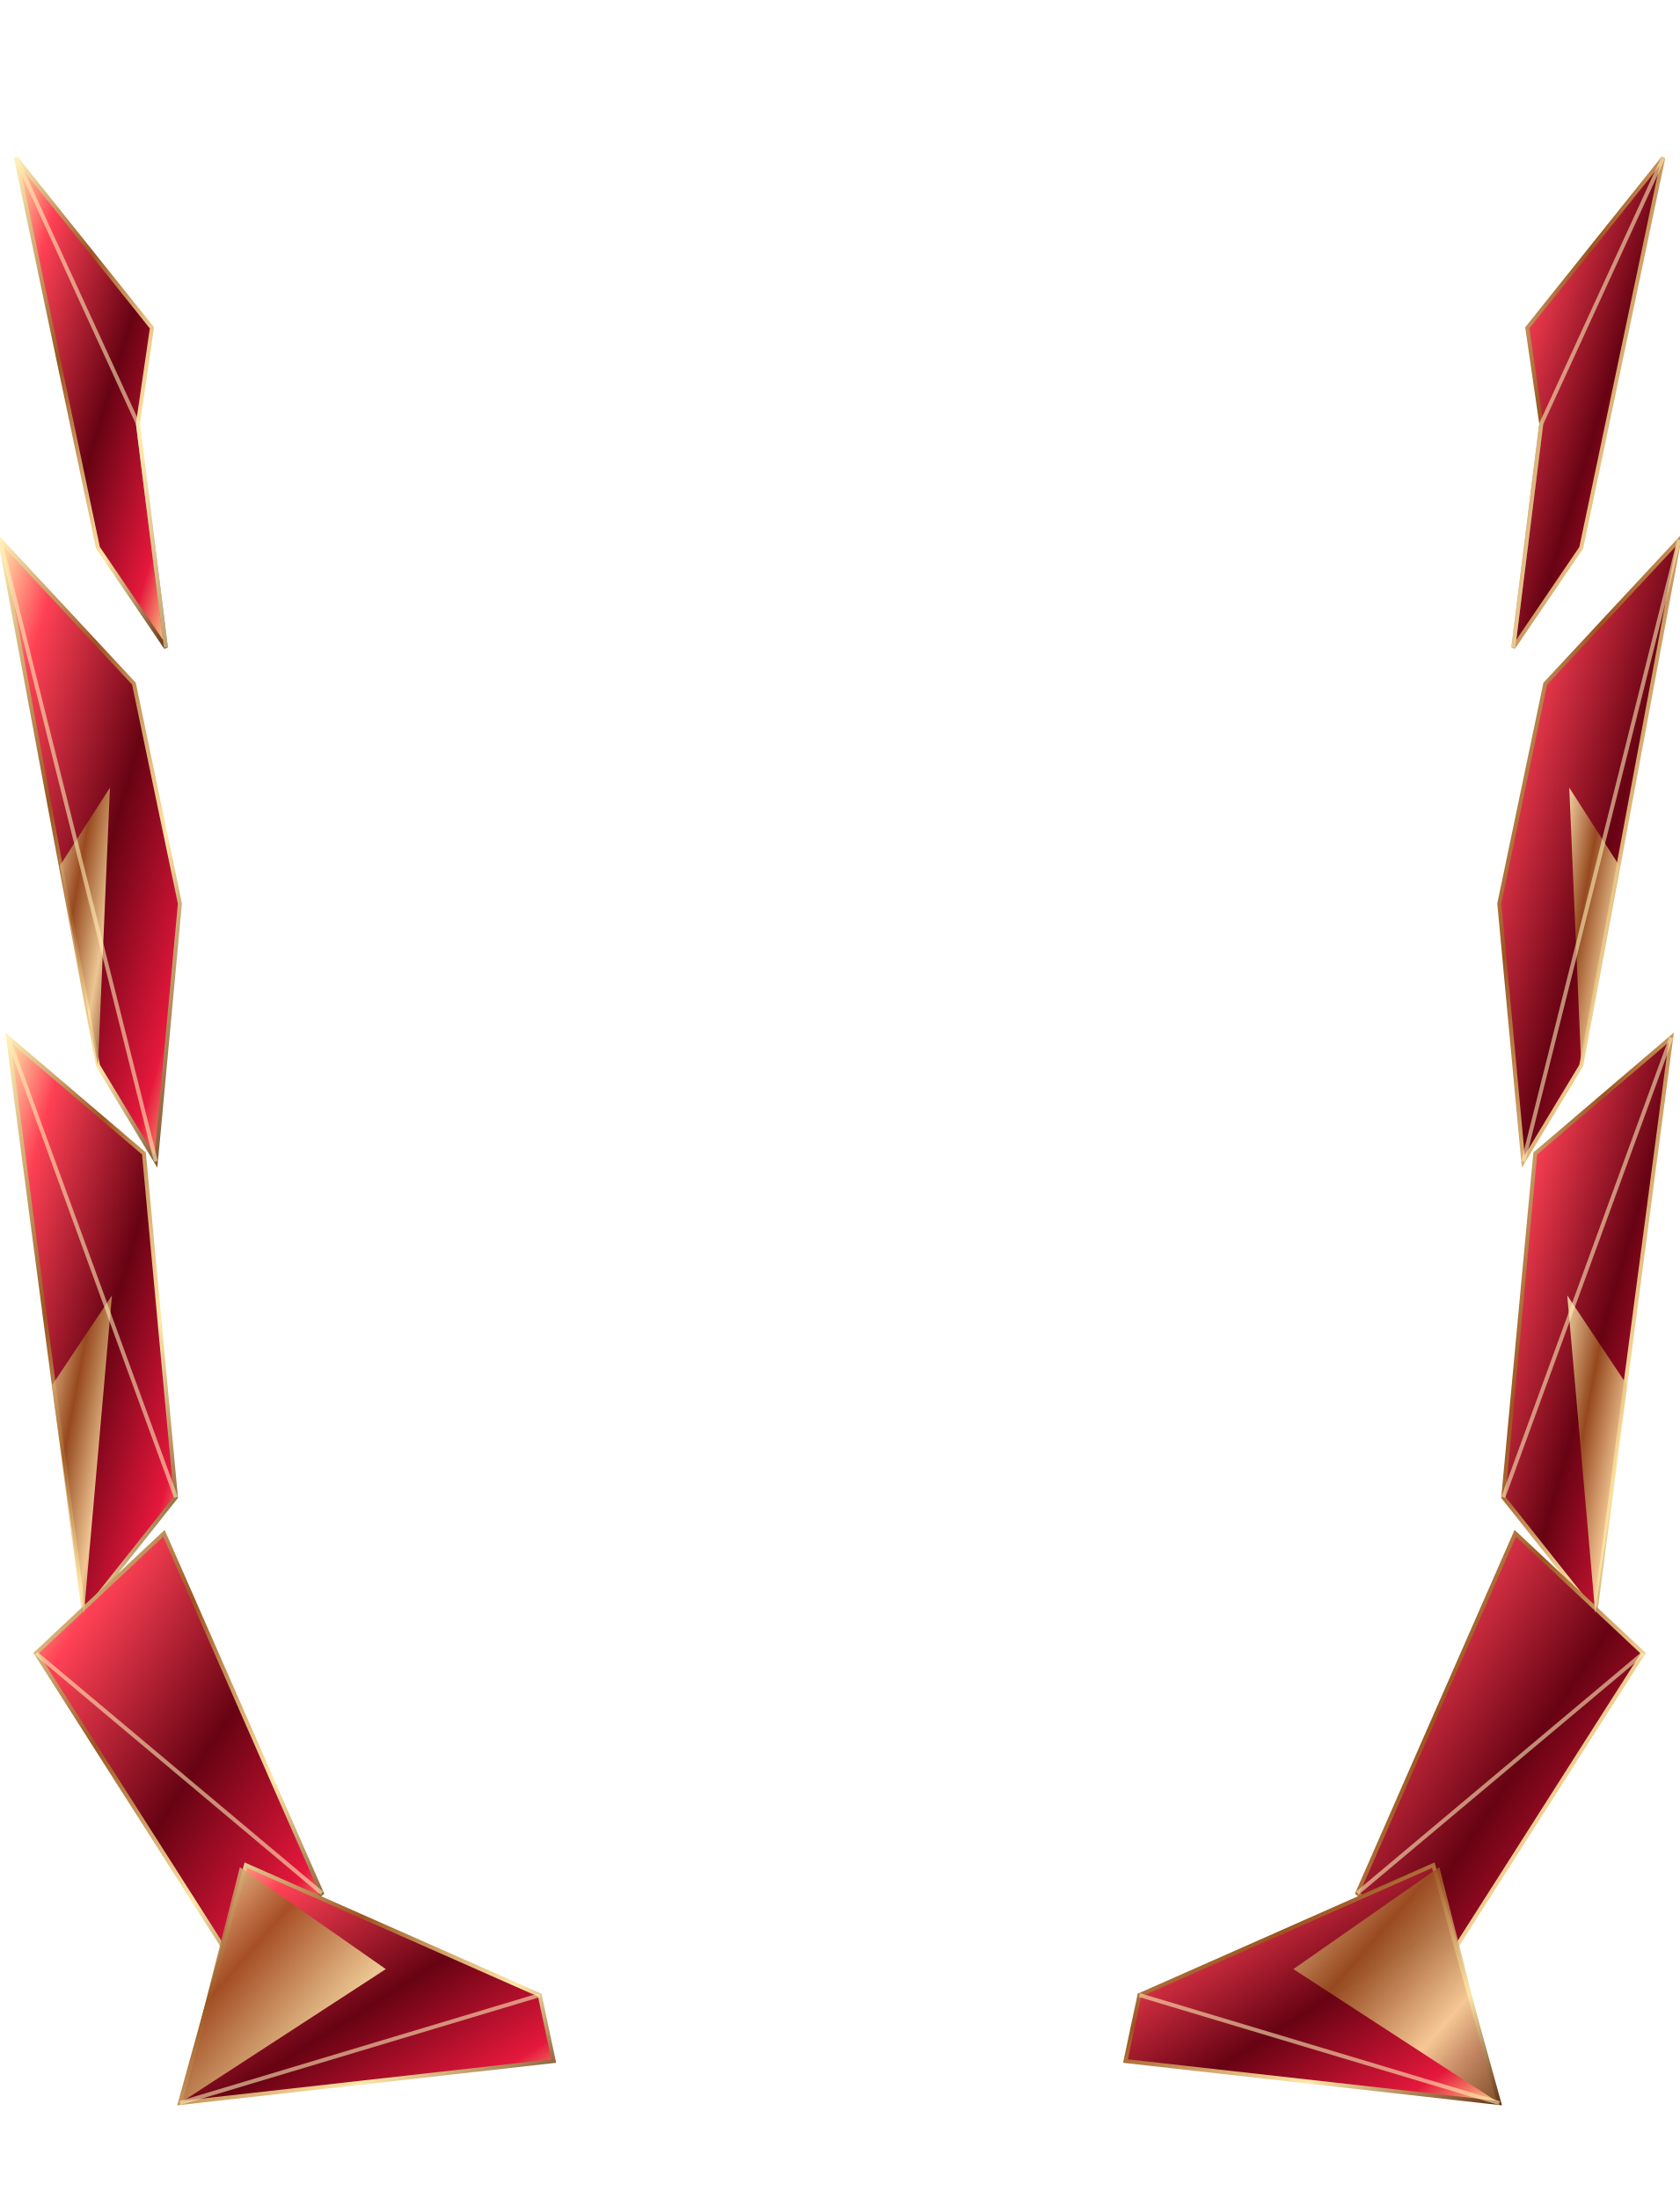
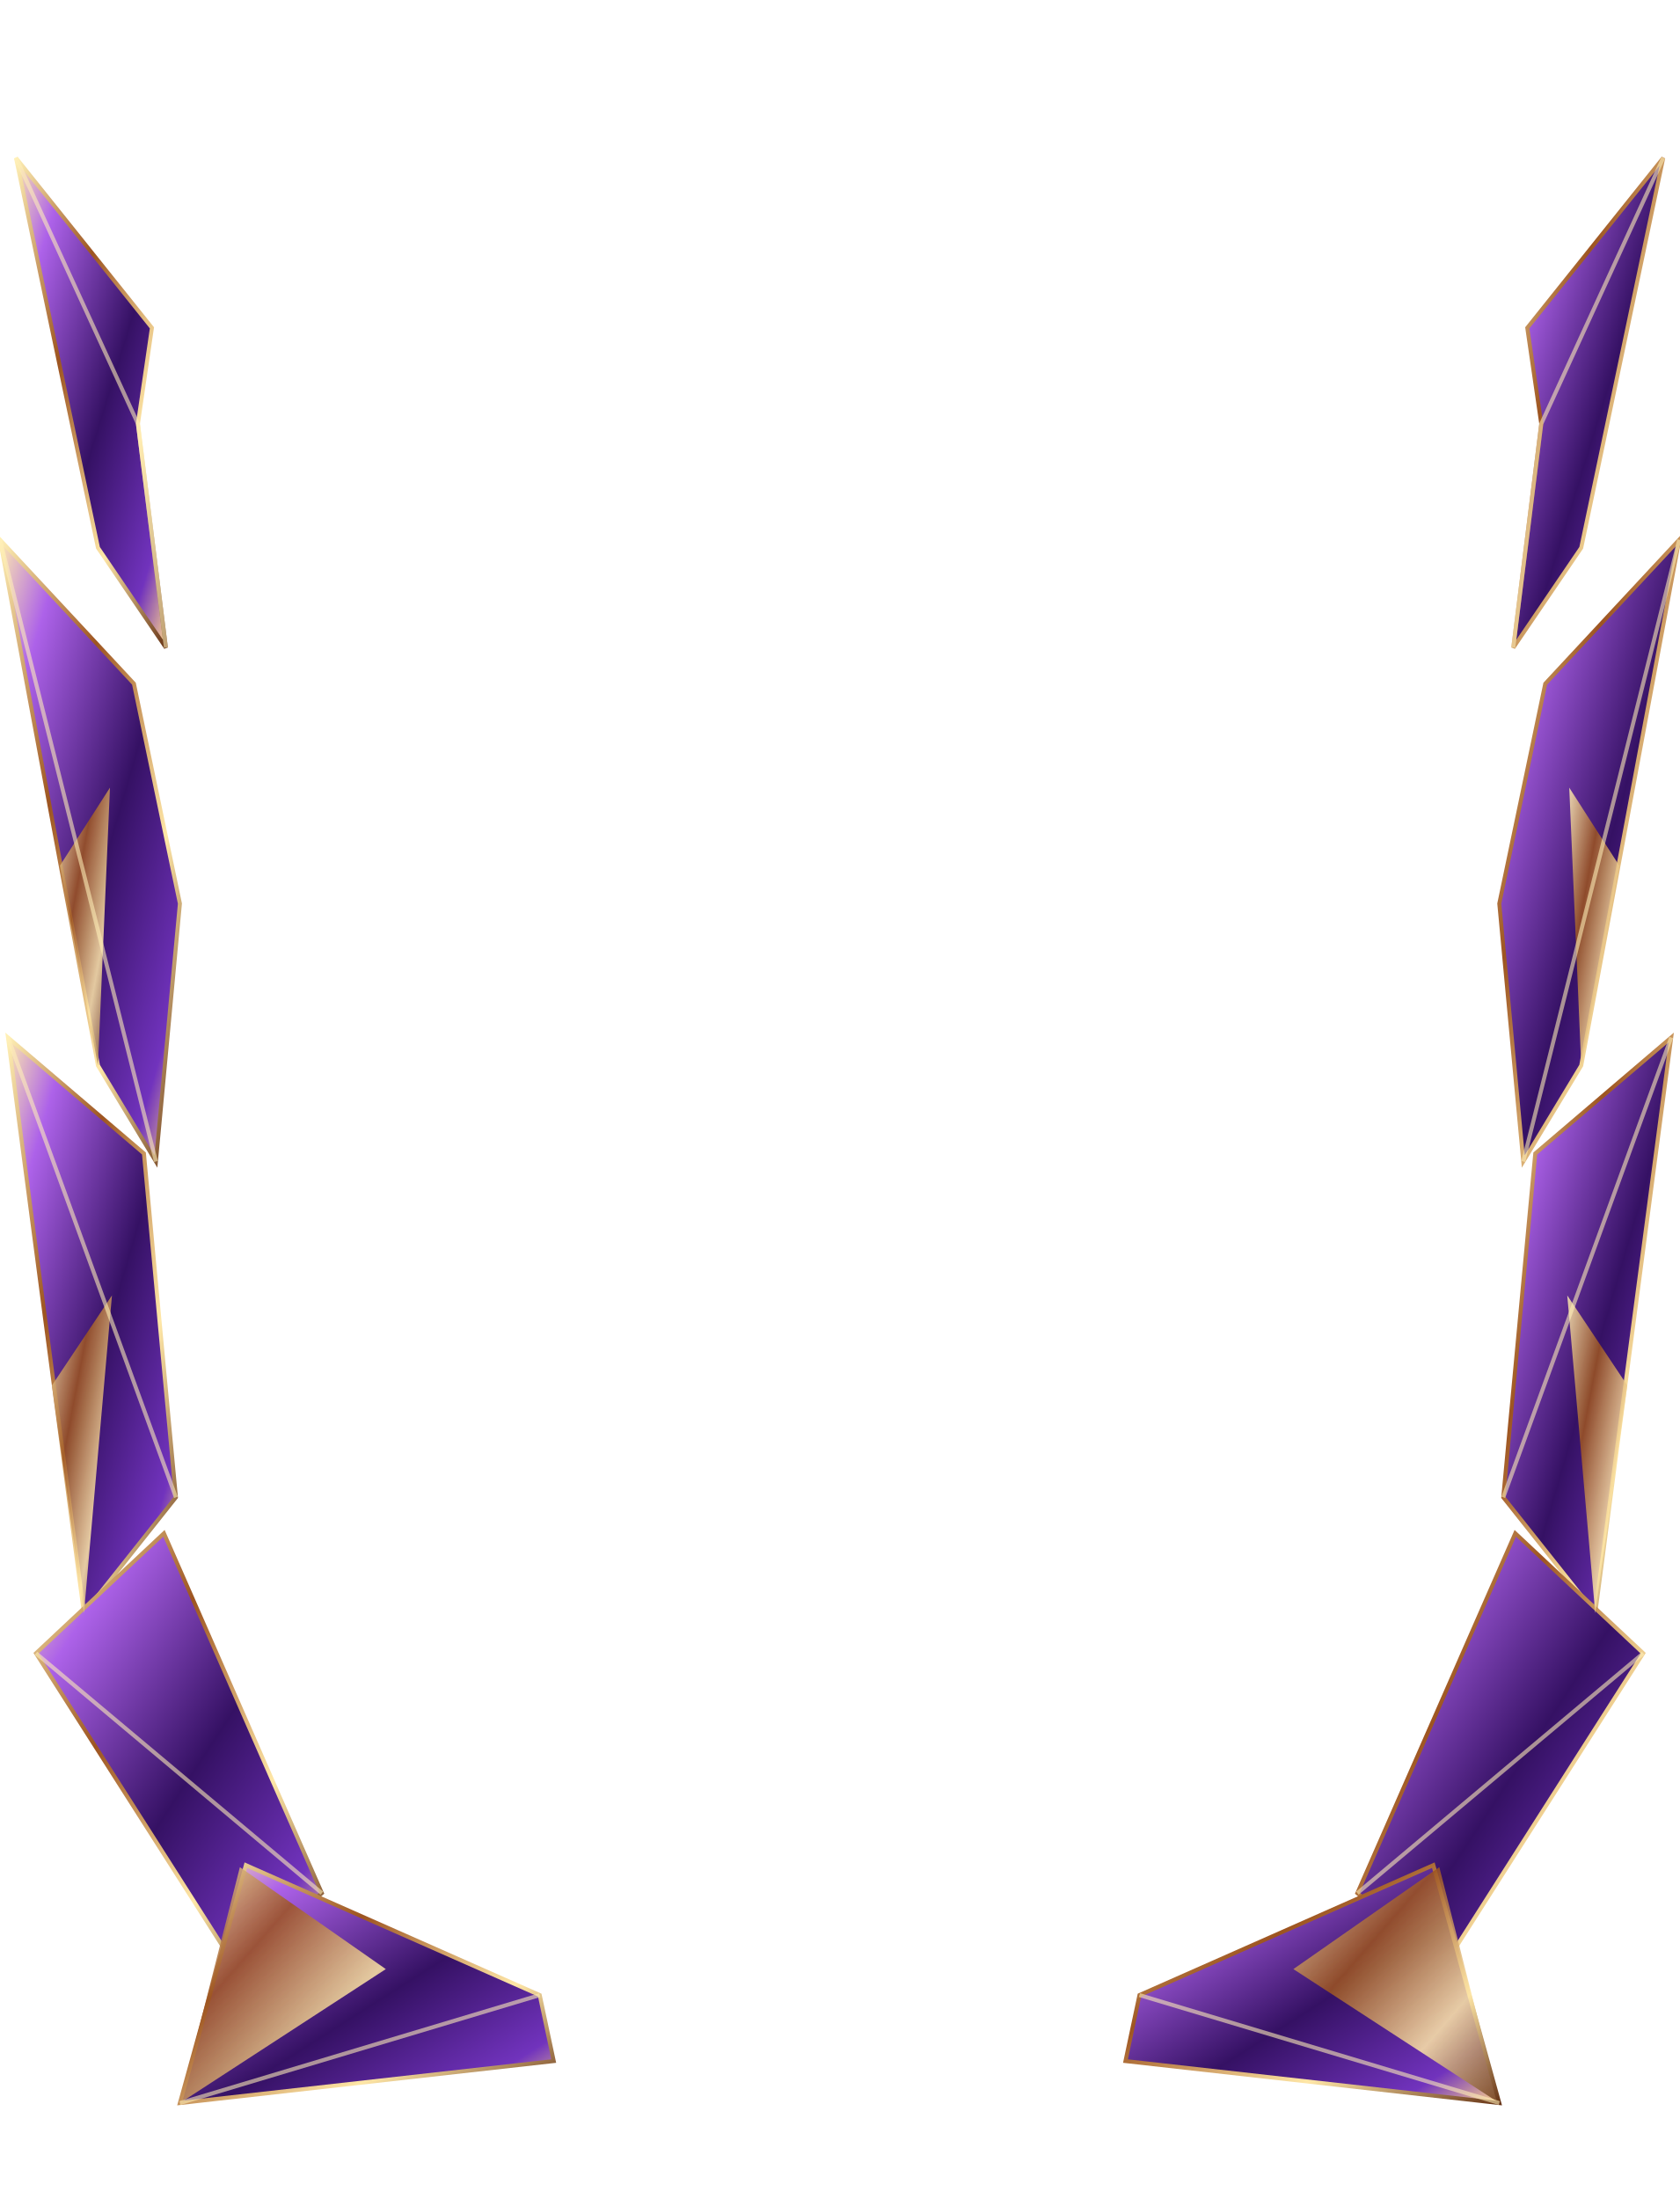
<svg xmlns="http://www.w3.org/2000/svg" viewBox="0 0 840 1100" preserveAspectRatio="none" aria-hidden="true">
  <defs>
-     <linearGradient id="ruby" x1="0" x2="1" y1="0" y2="1">
+     <linearGradient id="amethyst" x1="0" x2="1" y1="0" y2="1">
      <stop stop-color="#ffecad" />
-       <stop offset=".18" stop-color="#ff4155" />
-       <stop offset=".55" stop-color="#670313" />
-       <stop offset=".86" stop-color="#e5183c" />
+       <stop offset=".18" stop-color="#ad62e9" />
+       <stop offset=".55" stop-color="#351164" />
+       <stop offset=".86" stop-color="#7133bd" />
      <stop offset="1" stop-color="#ffd68a" />
    </linearGradient>
    <linearGradient id="gold" x1="0" x2="1" y1="0" y2="1">
      <stop stop-color="#fff0b6" />
      <stop offset=".35" stop-color="#9d5420" />
      <stop offset=".7" stop-color="#ffe7a7" />
      <stop offset="1" stop-color="#683517" />
    </linearGradient>
  </defs>
-   <g fill="url(#ruby)" stroke="url(#gold)" stroke-width="2">
+   <g fill="url(#amethyst)" stroke="url(#gold)" stroke-width="2">
    <path d="M76 164 8 79 49 274 83 324 69 212Z" />
    <path d="M67 342 0 270 49 533 78 581 90 452Z" />
    <path d="M72 577 4 519 42 807 88 749Z" />
    <path d="M82 767 18 827 118 984 161 947Z" />
    <path d="M123 933 90 1052 277 1031 270 998Z" />
    <path d="M764 164 832 79 791 274 757 324 771 212Z" />
    <path d="M773 342 840 270 791 533 762 581 750 452Z" />
    <path d="M768 577 836 519 798 807 752 749Z" />
    <path d="M758 767 822 827 722 984 679 947Z" />
    <path d="M717 933 750 1052 563 1031 570 998Z" />
  </g>
  <g fill="url(#gold)" opacity=".85">
    <path d="M30 433 55 394 49 533Z" />
    <path d="M810 433 785 394 791 533Z" />
    <path d="M26 693 56 648 42 807Z" />
    <path d="M814 693 784 648 798 807Z" />
    <path d="M120 934 193 985 90 1052Z" />
    <path d="M720 934 647 985 750 1052Z" />
  </g>
  <g fill="none" stroke="#fff0b9" stroke-width="2" opacity=".58">
    <path d="M8 79 69 212 83 324M0 270 78 581M4 519 88 749M18 827 161 947M90 1052 270 998" />
    <path d="M832 79 771 212 757 324M840 270 762 581M836 519 752 749M822 827 679 947M750 1052 570 998" />
  </g>
</svg>
